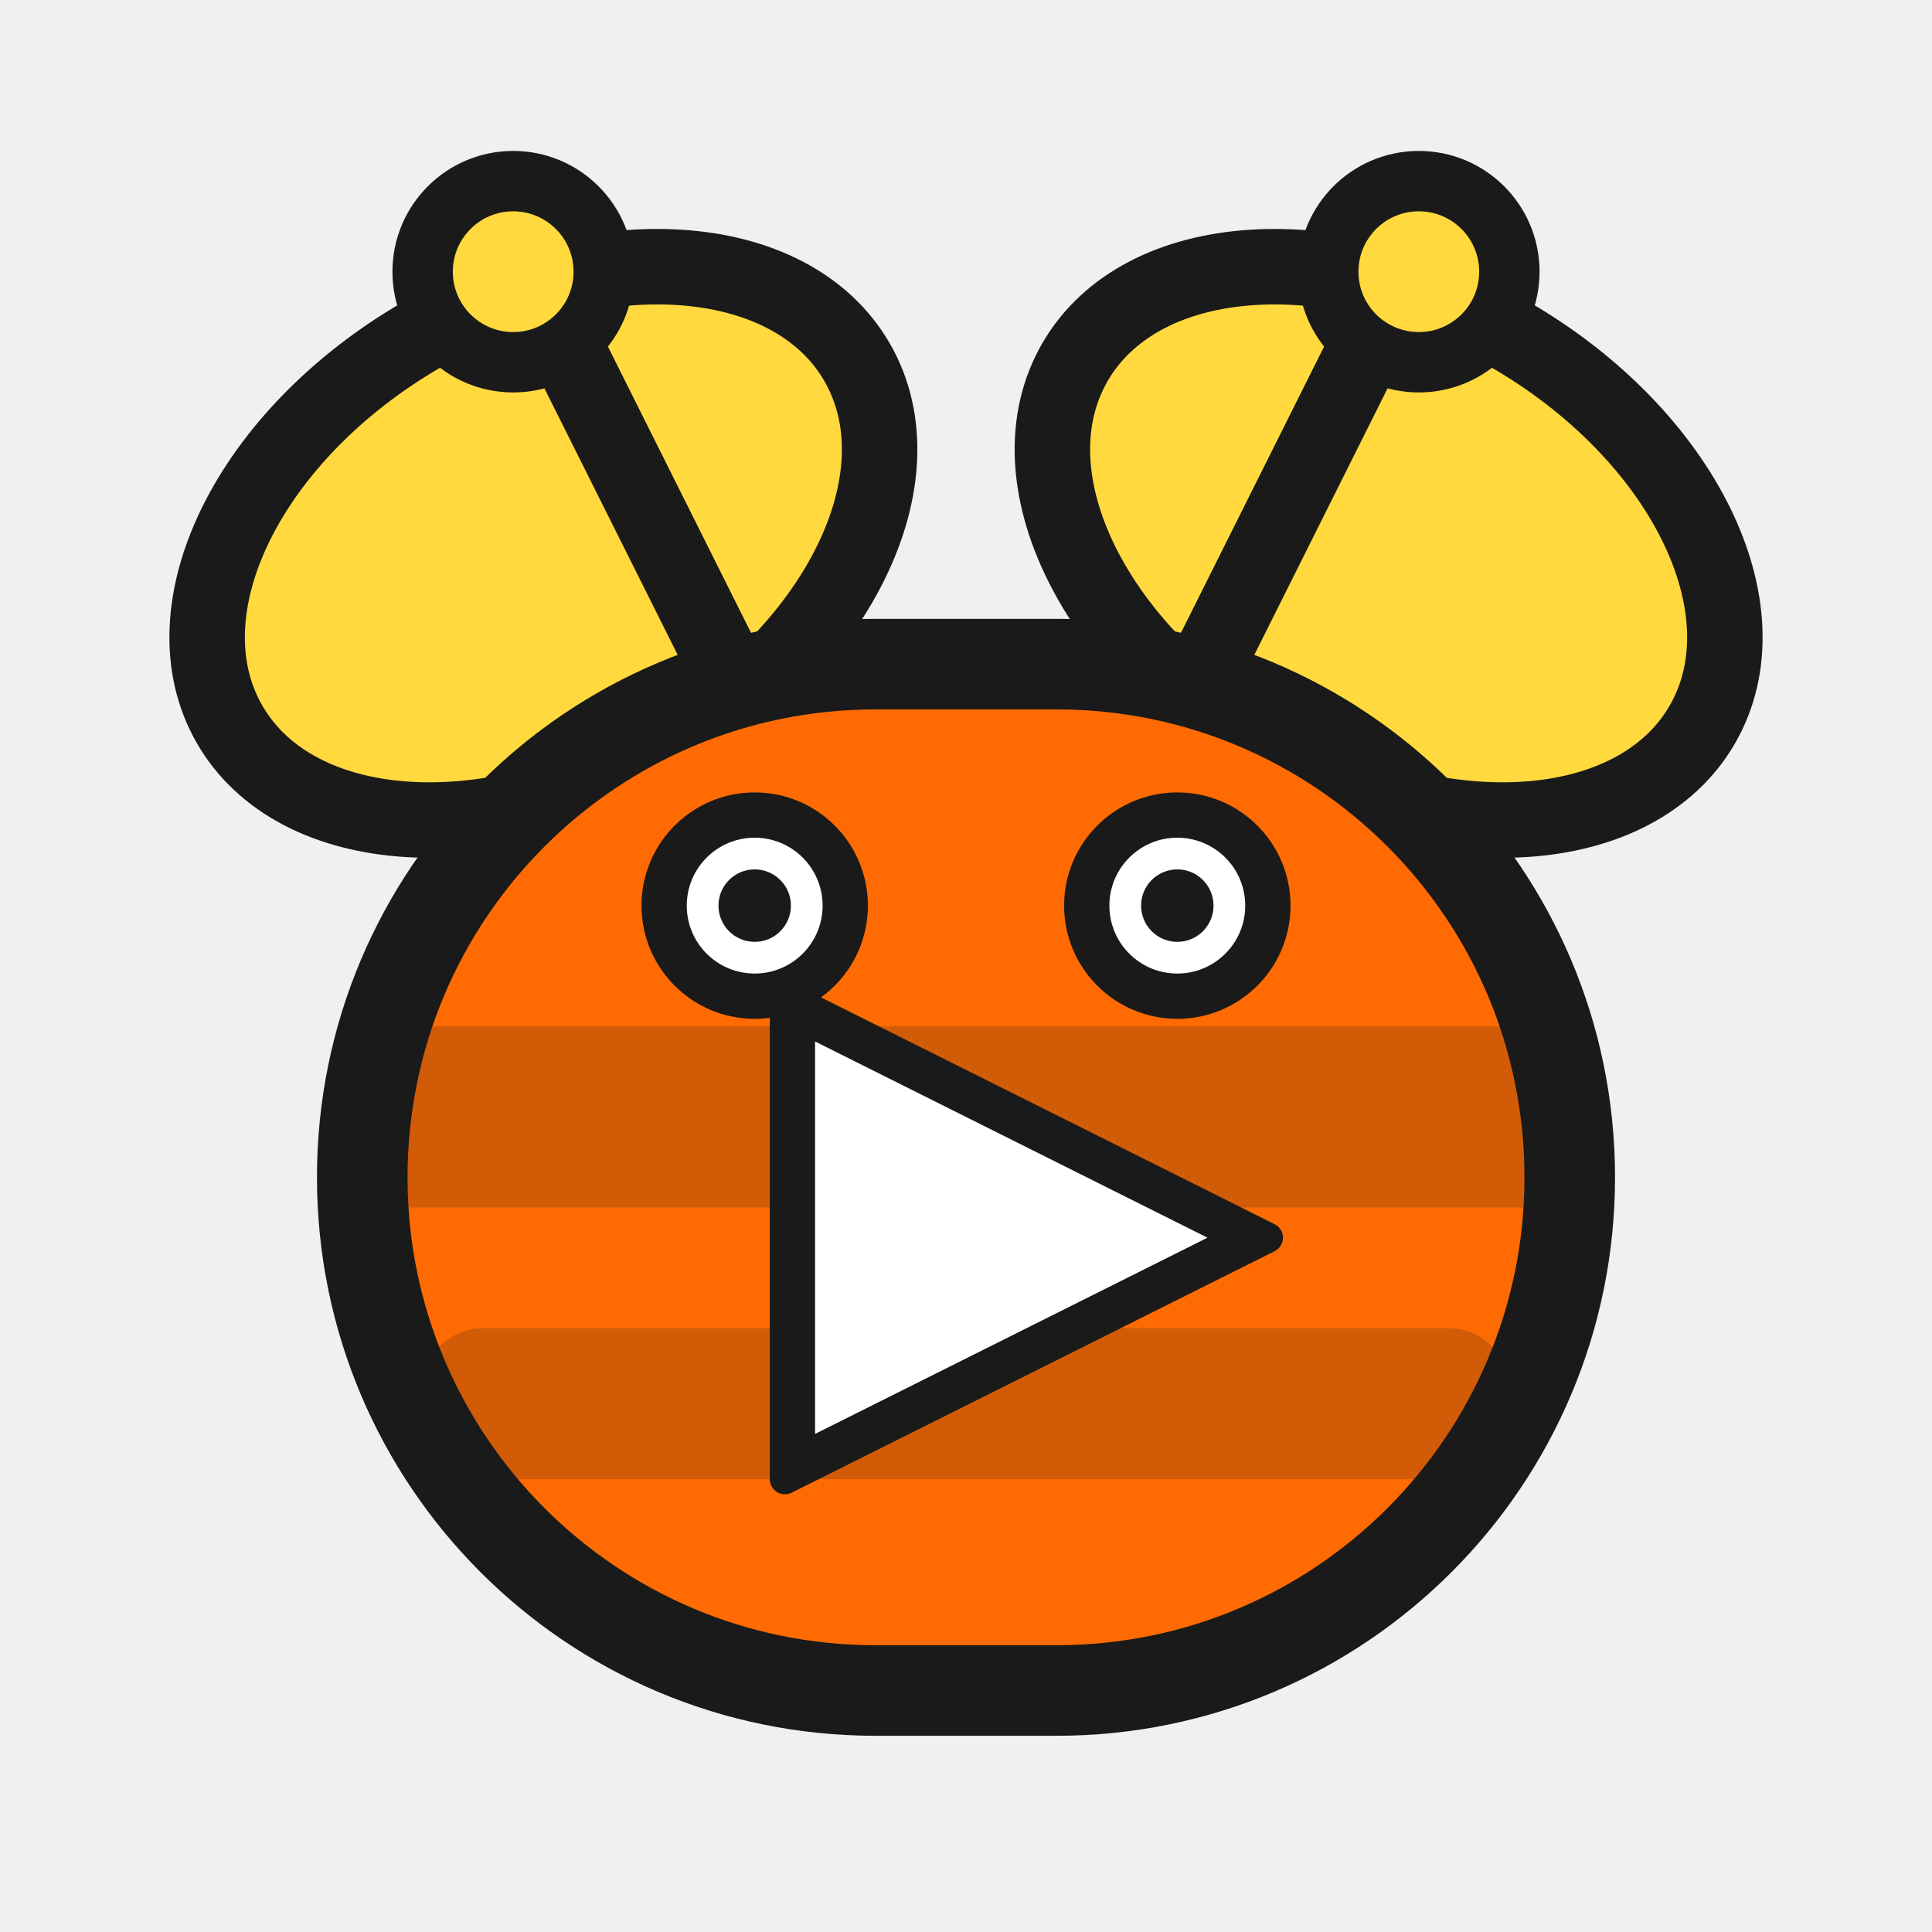
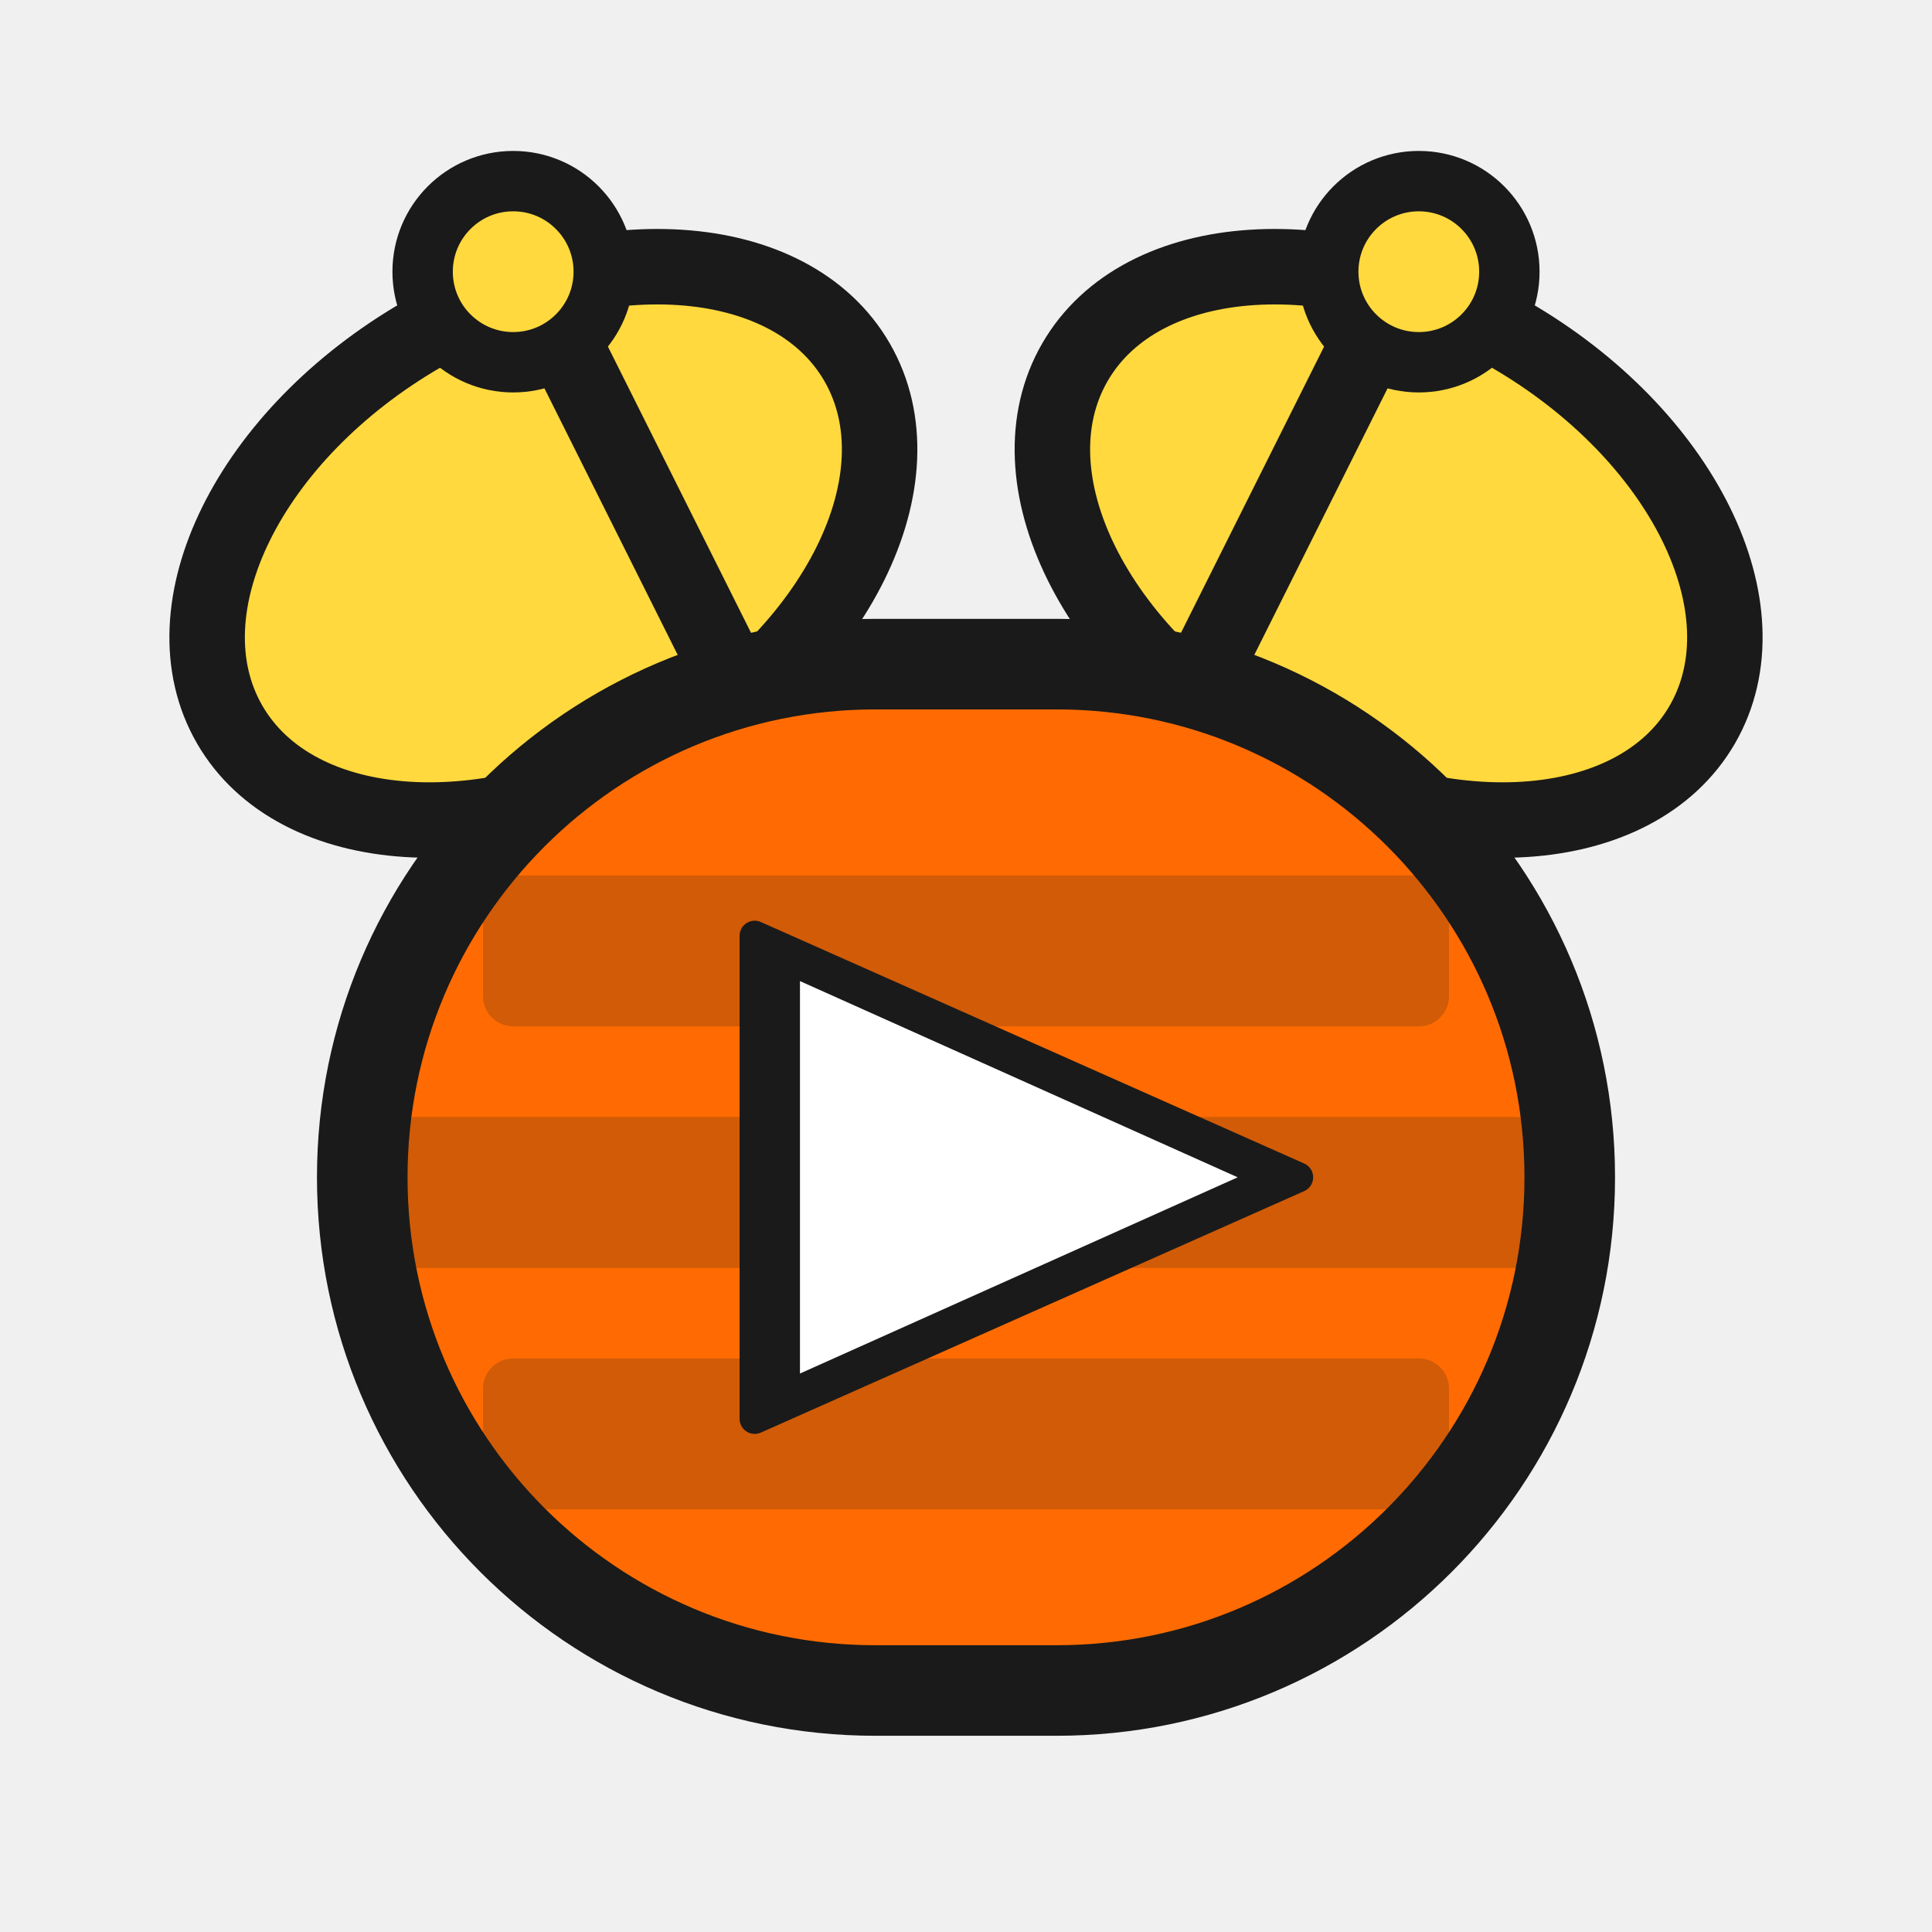
<svg xmlns="http://www.w3.org/2000/svg" width="64" height="64" viewBox="0 0 64 64" fill="none">
  <ellipse cx="18" cy="18" rx="12" ry="8" transform="rotate(-30 18 18)" fill="#FFD93D" stroke="#1a1a1a" stroke-width="2.5" />
  <ellipse cx="46" cy="18" rx="12" ry="8" transform="rotate(30 46 18)" fill="#FFD93D" stroke="#1a1a1a" stroke-width="2.5" />
  <rect x="12" y="22" width="40" height="34" rx="17" fill="#FF6B02" stroke="#1a1a1a" stroke-width="3" />
-   <rect x="12" y="34" width="40" height="6" fill="#1a1a1a" opacity="0.2" />
-   <rect x="14" y="44" width="36" height="5" rx="2" fill="#1a1a1a" opacity="0.2" />
-   <path d="M26 33L42 41L26 49Z" fill="#1a1a1a" stroke="#1a1a1a" stroke-width="1" stroke-linejoin="round" />
-   <path d="M27 34.5L40 41L27 47.5Z" fill="white" />
+   <rect x="16" y="29" width="32" height="5" fill="#1a1a1a" opacity="0.2" rx="1" />
+   <rect x="13" y="37" width="38" height="5" fill="#1a1a1a" opacity="0.2" />
+   <rect x="16" y="45" width="32" height="5" fill="#1a1a1a" opacity="0.2" rx="1" />
+   <path d="M25 31L43 39L25 47Z" fill="#1a1a1a" stroke="#1a1a1a" stroke-width="1" stroke-linejoin="round" />
+   <path d="M26.5 32.5L41 39L26.5 45.5Z" fill="white" />
  <line x1="24" y1="22" x2="18" y2="10" stroke="#1a1a1a" stroke-width="2.5" stroke-linecap="round" />
  <circle cx="17" cy="9" r="3" fill="#FFD93D" stroke="#1a1a1a" stroke-width="2" />
  <line x1="40" y1="22" x2="46" y2="10" stroke="#1a1a1a" stroke-width="2.5" stroke-linecap="round" />
  <circle cx="47" cy="9" r="3" fill="#FFD93D" stroke="#1a1a1a" stroke-width="2" />
-   <circle cx="25" cy="30" r="3" fill="white" stroke="#1a1a1a" stroke-width="1.5" />
-   <circle cx="25" cy="30" r="1.2" fill="#1a1a1a" />
-   <circle cx="39" cy="30" r="3" fill="white" stroke="#1a1a1a" stroke-width="1.5" />
-   <circle cx="39" cy="30" r="1.2" fill="#1a1a1a" />
</svg>
